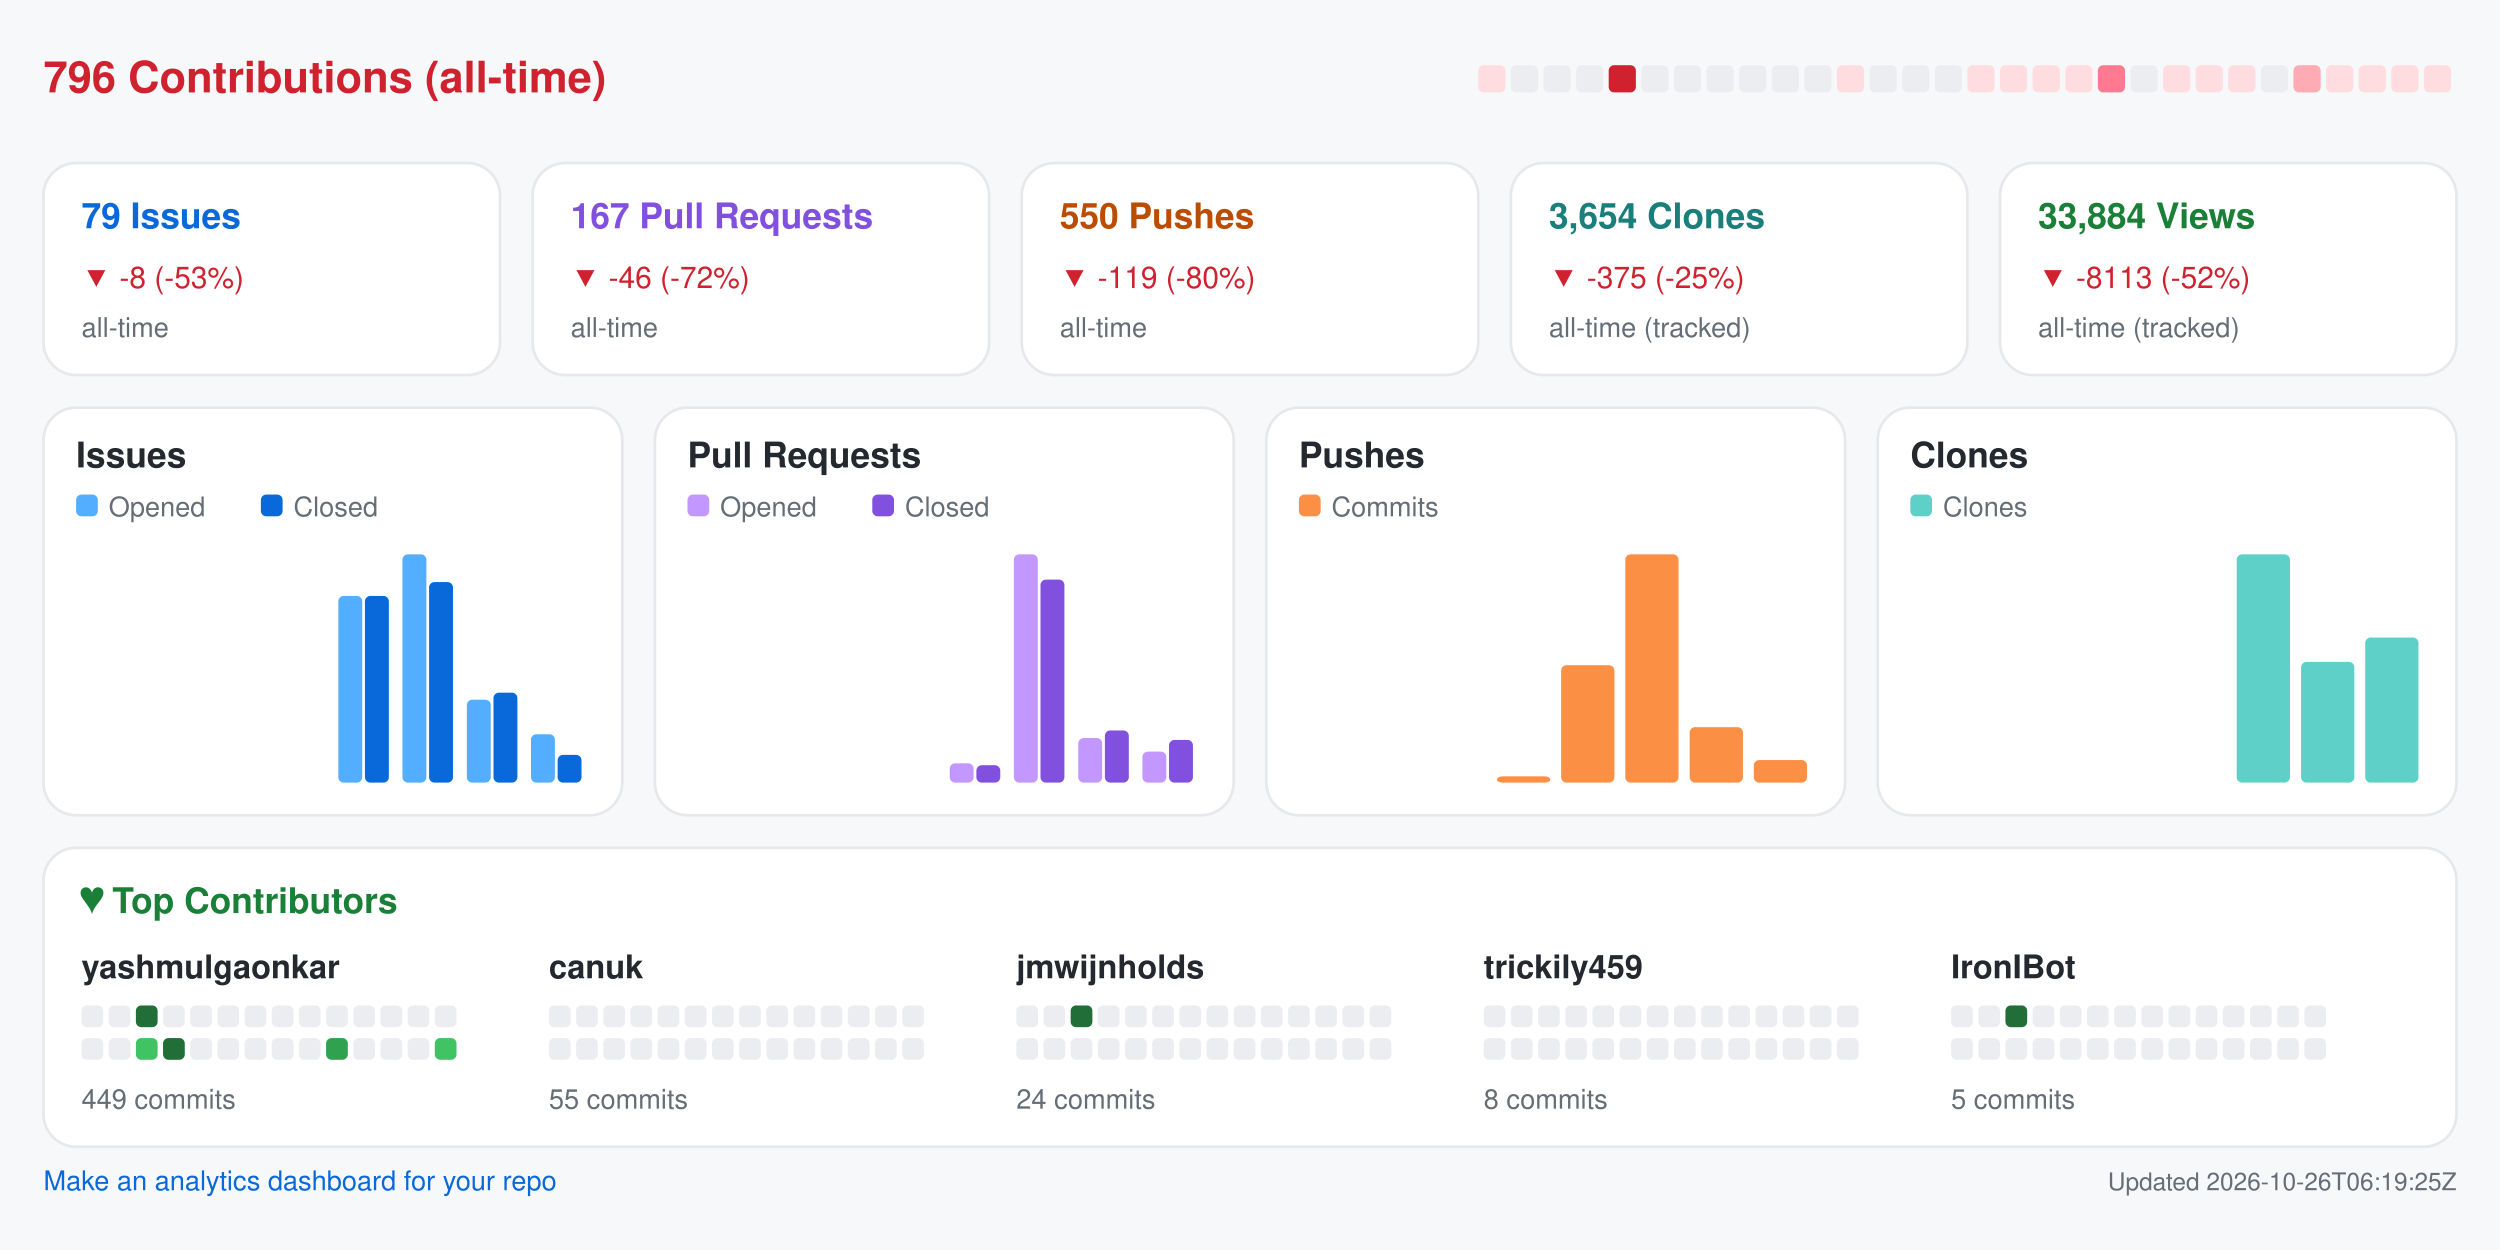
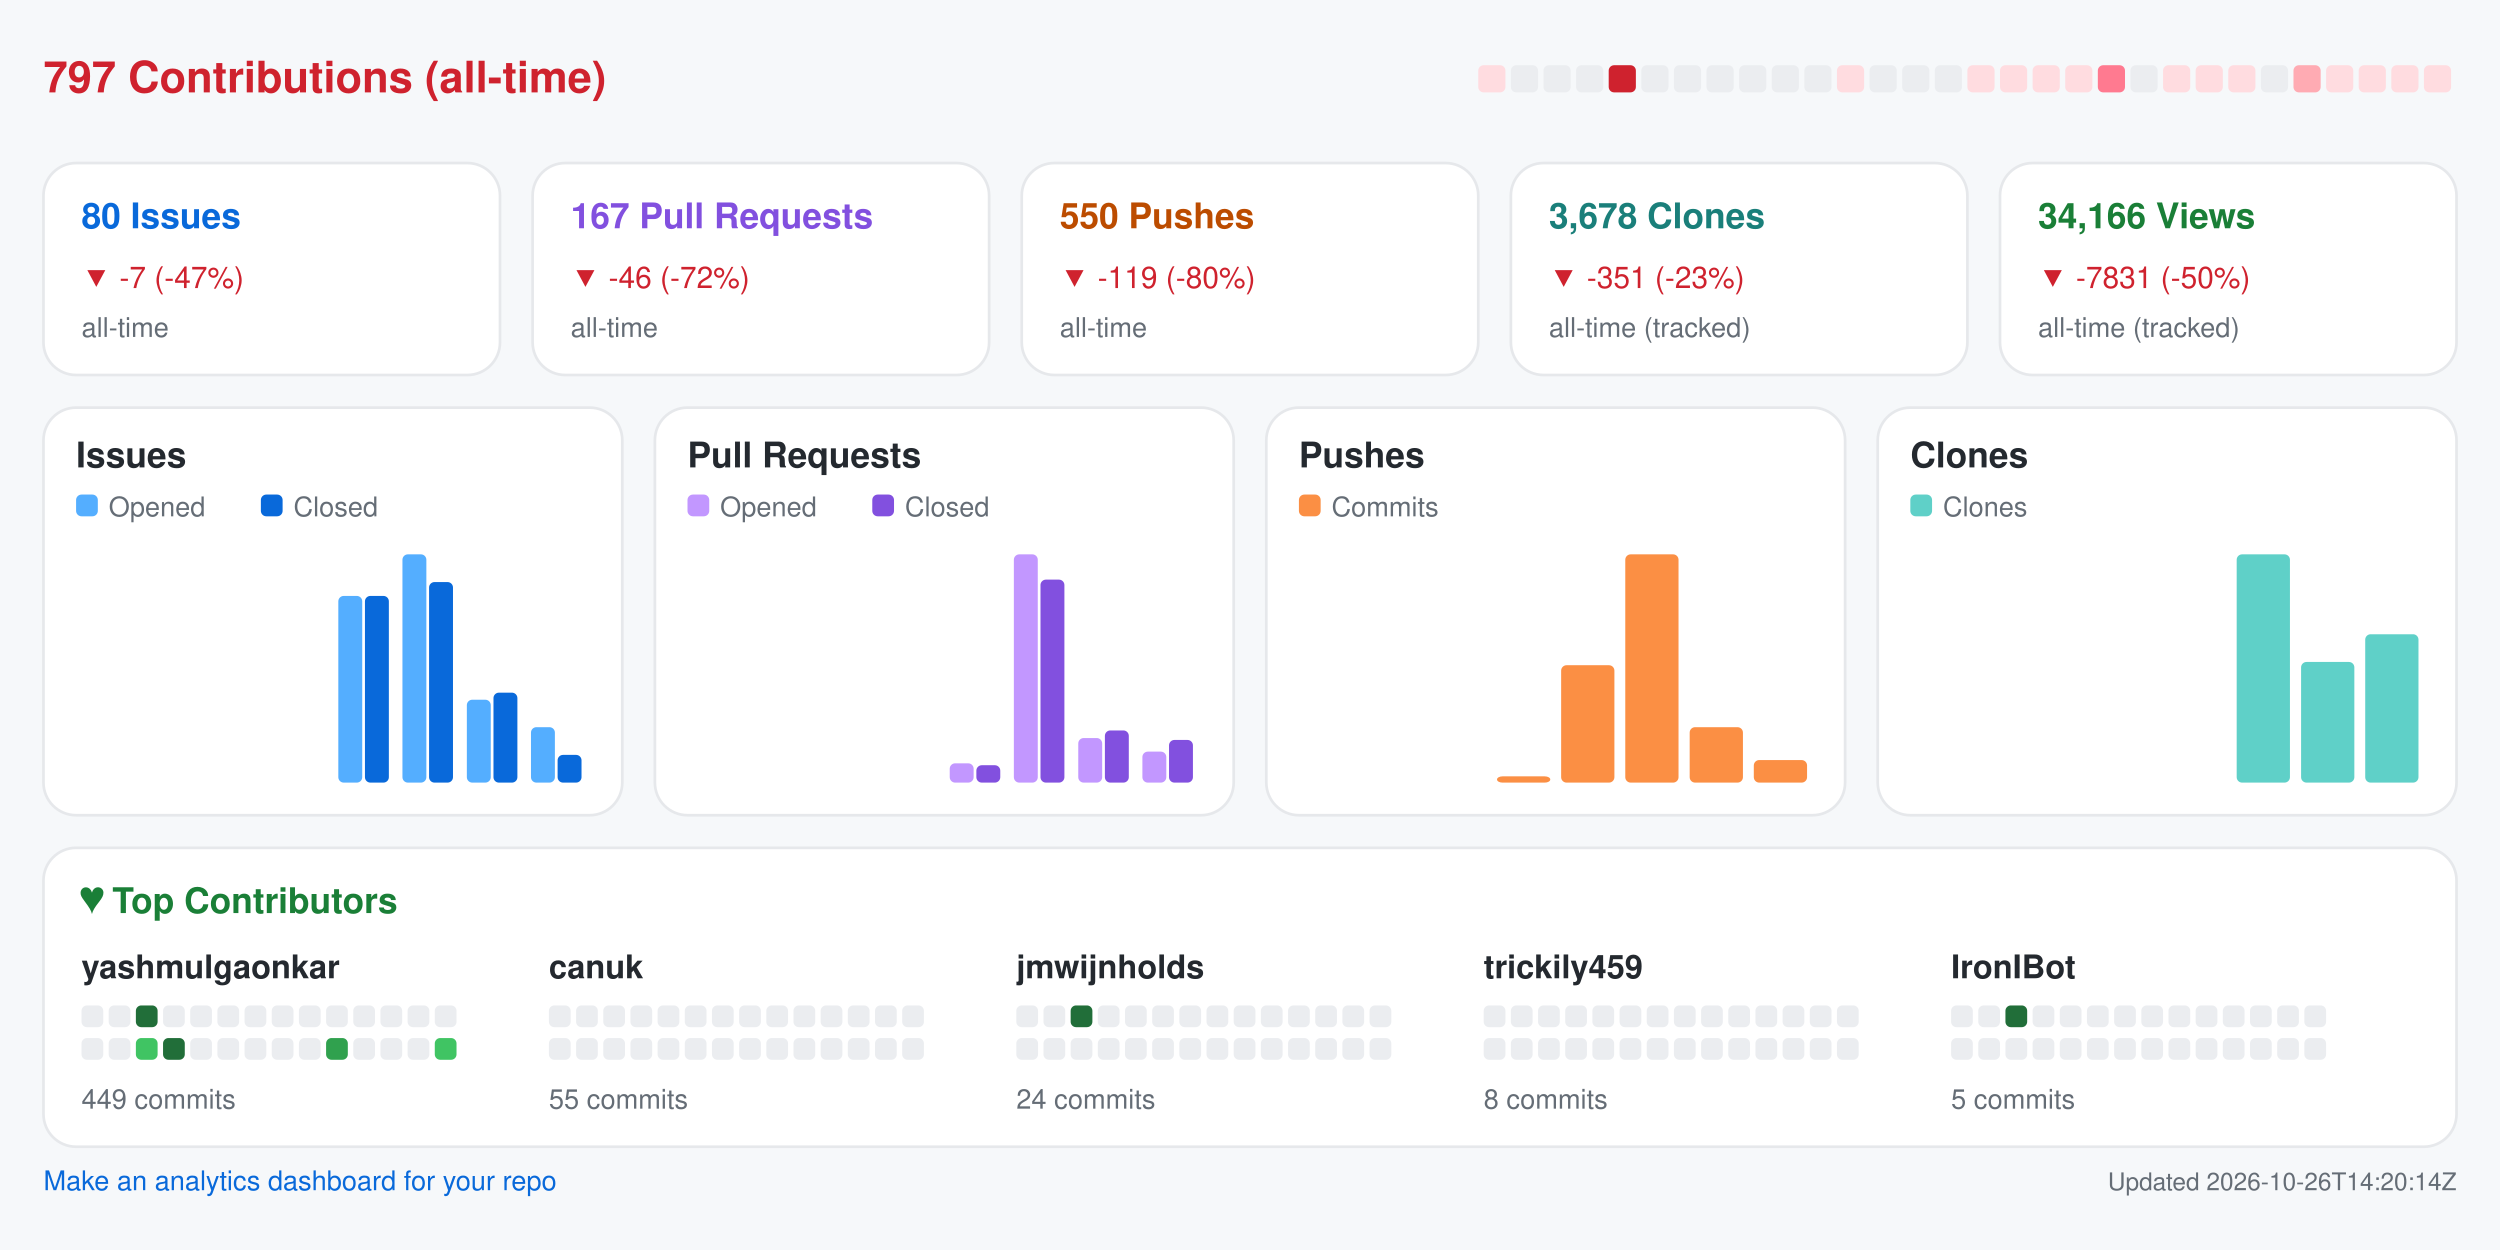
<svg xmlns="http://www.w3.org/2000/svg" width="920" height="460" viewBox="0 0 920 460" role="img" aria-label="Repository analytics for yashmulgaonkar/FlightScnr_Pi">
  <rect x="0.0" y="0.0" width="920.0" height="460.0" rx="0" fill="#f6f8fa" />
-   <text x="16.0" y="34.0" fill="#cf222e" font-size="16" font-family="-apple-system,BlinkMacSystemFont,Segoe UI,Helvetica,Arial,sans-serif" font-weight="600" text-anchor="start">796 Contributions (all-time)</text>
+   <text x="16.0" y="34.0" fill="#cf222e" font-size="16" font-family="-apple-system,BlinkMacSystemFont,Segoe UI,Helvetica,Arial,sans-serif" font-weight="600" text-anchor="start">797 Contributions (all-time)</text>
  <rect x="544.0" y="24.0" width="10.0" height="10.0" rx="2" fill="#ffdce0" />
  <rect x="556.0" y="24.0" width="10.0" height="10.0" rx="2" fill="#ebedf0" />
  <rect x="568.0" y="24.0" width="10.0" height="10.0" rx="2" fill="#ebedf0" />
  <rect x="580.0" y="24.0" width="10.0" height="10.0" rx="2" fill="#ebedf0" />
  <rect x="592.0" y="24.0" width="10.0" height="10.0" rx="2" fill="#cf222e" />
  <rect x="604.0" y="24.0" width="10.0" height="10.0" rx="2" fill="#ebedf0" />
  <rect x="616.0" y="24.0" width="10.0" height="10.0" rx="2" fill="#ebedf0" />
  <rect x="628.0" y="24.0" width="10.0" height="10.0" rx="2" fill="#ebedf0" />
  <rect x="640.0" y="24.0" width="10.0" height="10.0" rx="2" fill="#ebedf0" />
  <rect x="652.0" y="24.0" width="10.0" height="10.0" rx="2" fill="#ebedf0" />
  <rect x="664.0" y="24.0" width="10.0" height="10.0" rx="2" fill="#ebedf0" />
  <rect x="676.0" y="24.0" width="10.0" height="10.0" rx="2" fill="#ffdce0" />
  <rect x="688.0" y="24.0" width="10.0" height="10.0" rx="2" fill="#ebedf0" />
  <rect x="700.0" y="24.0" width="10.0" height="10.0" rx="2" fill="#ebedf0" />
  <rect x="712.0" y="24.0" width="10.0" height="10.0" rx="2" fill="#ebedf0" />
  <rect x="724.0" y="24.0" width="10.0" height="10.0" rx="2" fill="#ffdce0" />
  <rect x="736.0" y="24.0" width="10.0" height="10.0" rx="2" fill="#ffdce0" />
  <rect x="748.0" y="24.0" width="10.0" height="10.0" rx="2" fill="#ffdce0" />
  <rect x="760.0" y="24.0" width="10.0" height="10.0" rx="2" fill="#ffdce0" />
  <rect x="772.0" y="24.0" width="10.0" height="10.0" rx="2" fill="#ff7a90" />
  <rect x="784.0" y="24.0" width="10.0" height="10.0" rx="2" fill="#ebedf0" />
  <rect x="796.0" y="24.0" width="10.0" height="10.0" rx="2" fill="#ffdce0" />
  <rect x="808.0" y="24.0" width="10.0" height="10.0" rx="2" fill="#ffdce0" />
  <rect x="820.0" y="24.0" width="10.0" height="10.0" rx="2" fill="#ffdce0" />
  <rect x="832.0" y="24.0" width="10.0" height="10.0" rx="2" fill="#ebedf0" />
  <rect x="844.0" y="24.0" width="10.0" height="10.0" rx="2" fill="#ffabb3" />
  <rect x="856.0" y="24.0" width="10.0" height="10.0" rx="2" fill="#ffdce0" />
  <rect x="868.0" y="24.0" width="10.0" height="10.0" rx="2" fill="#ffdce0" />
  <rect x="880.0" y="24.0" width="10.0" height="10.0" rx="2" fill="#ffdce0" />
  <rect x="892.0" y="24.0" width="10.0" height="10.0" rx="2" fill="#ffdce0" />
  <rect x="16.0" y="60.0" width="168.0" height="78.0" rx="12" fill="#ffffff" stroke="#e6e8eb" />
-   <text x="30.0" y="84.0" fill="#0969da" font-size="13" font-family="-apple-system,BlinkMacSystemFont,Segoe UI,Helvetica,Arial,sans-serif" font-weight="600" text-anchor="start">79 Issues</text>
-   <text x="30.0" y="106.0" fill="#cf222e" font-size="11" font-family="-apple-system,BlinkMacSystemFont,Segoe UI,Helvetica,Arial,sans-serif" font-weight="400" text-anchor="start">▼ -8 (-53%)</text>
+   <text x="30.0" y="84.0" fill="#0969da" font-size="13" font-family="-apple-system,BlinkMacSystemFont,Segoe UI,Helvetica,Arial,sans-serif" font-weight="600" text-anchor="start">80 Issues</text>
+   <text x="30.0" y="106.0" fill="#cf222e" font-size="11" font-family="-apple-system,BlinkMacSystemFont,Segoe UI,Helvetica,Arial,sans-serif" font-weight="400" text-anchor="start">▼ -7 (-47%)</text>
  <text x="30.0" y="124.0" fill="#656d76" font-size="10" font-family="-apple-system,BlinkMacSystemFont,Segoe UI,Helvetica,Arial,sans-serif" font-weight="400" text-anchor="start">all-time</text>
  <rect x="196.0" y="60.0" width="168.0" height="78.0" rx="12" fill="#ffffff" stroke="#e6e8eb" />
  <text x="210.0" y="84.0" fill="#8250df" font-size="13" font-family="-apple-system,BlinkMacSystemFont,Segoe UI,Helvetica,Arial,sans-serif" font-weight="600" text-anchor="start">167 Pull Requests</text>
  <text x="210.0" y="106.0" fill="#cf222e" font-size="11" font-family="-apple-system,BlinkMacSystemFont,Segoe UI,Helvetica,Arial,sans-serif" font-weight="400" text-anchor="start">▼ -46 (-72%)</text>
  <text x="210.0" y="124.0" fill="#656d76" font-size="10" font-family="-apple-system,BlinkMacSystemFont,Segoe UI,Helvetica,Arial,sans-serif" font-weight="400" text-anchor="start">all-time</text>
  <rect x="376.0" y="60.0" width="168.0" height="78.0" rx="12" fill="#ffffff" stroke="#e6e8eb" />
  <text x="390.0" y="84.0" fill="#bc4c00" font-size="13" font-family="-apple-system,BlinkMacSystemFont,Segoe UI,Helvetica,Arial,sans-serif" font-weight="600" text-anchor="start">550 Pushes</text>
  <text x="390.0" y="106.0" fill="#cf222e" font-size="11" font-family="-apple-system,BlinkMacSystemFont,Segoe UI,Helvetica,Arial,sans-serif" font-weight="400" text-anchor="start">▼ -119 (-80%)</text>
  <text x="390.0" y="124.0" fill="#656d76" font-size="10" font-family="-apple-system,BlinkMacSystemFont,Segoe UI,Helvetica,Arial,sans-serif" font-weight="400" text-anchor="start">all-time</text>
  <rect x="556.0" y="60.0" width="168.0" height="78.0" rx="12" fill="#ffffff" stroke="#e6e8eb" />
-   <text x="570.0" y="84.0" fill="#1a7f7a" font-size="13" font-family="-apple-system,BlinkMacSystemFont,Segoe UI,Helvetica,Arial,sans-serif" font-weight="600" text-anchor="start">3,654 Clones</text>
-   <text x="570.0" y="106.0" fill="#cf222e" font-size="11" font-family="-apple-system,BlinkMacSystemFont,Segoe UI,Helvetica,Arial,sans-serif" font-weight="400" text-anchor="start">▼ -375 (-25%)</text>
+   <text x="570.0" y="84.0" fill="#1a7f7a" font-size="13" font-family="-apple-system,BlinkMacSystemFont,Segoe UI,Helvetica,Arial,sans-serif" font-weight="600" text-anchor="start">3,678 Clones</text>
+   <text x="570.0" y="106.0" fill="#cf222e" font-size="11" font-family="-apple-system,BlinkMacSystemFont,Segoe UI,Helvetica,Arial,sans-serif" font-weight="400" text-anchor="start">▼ -351 (-23%)</text>
  <text x="570.0" y="124.0" fill="#656d76" font-size="10" font-family="-apple-system,BlinkMacSystemFont,Segoe UI,Helvetica,Arial,sans-serif" font-weight="400" text-anchor="start">all-time (tracked)</text>
  <rect x="736.0" y="60.0" width="168.0" height="78.0" rx="12" fill="#ffffff" stroke="#e6e8eb" />
-   <text x="750.0" y="84.0" fill="#1a7f37" font-size="13" font-family="-apple-system,BlinkMacSystemFont,Segoe UI,Helvetica,Arial,sans-serif" font-weight="600" text-anchor="start">33,884 Views</text>
-   <text x="750.0" y="106.0" fill="#cf222e" font-size="11" font-family="-apple-system,BlinkMacSystemFont,Segoe UI,Helvetica,Arial,sans-serif" font-weight="400" text-anchor="start">▼ -8113 (-52%)</text>
+   <text x="750.0" y="84.0" fill="#1a7f37" font-size="13" font-family="-apple-system,BlinkMacSystemFont,Segoe UI,Helvetica,Arial,sans-serif" font-weight="600" text-anchor="start">34,166 Views</text>
+   <text x="750.0" y="106.0" fill="#cf222e" font-size="11" font-family="-apple-system,BlinkMacSystemFont,Segoe UI,Helvetica,Arial,sans-serif" font-weight="400" text-anchor="start">▼ -7831 (-50%)</text>
  <text x="750.0" y="124.0" fill="#656d76" font-size="10" font-family="-apple-system,BlinkMacSystemFont,Segoe UI,Helvetica,Arial,sans-serif" font-weight="400" text-anchor="start">all-time (tracked)</text>
  <rect x="16.0" y="150.0" width="213.0" height="150.0" rx="12" fill="#ffffff" stroke="#e6e8eb" />
  <text x="28.0" y="172.0" fill="#24292f" font-size="13" font-family="-apple-system,BlinkMacSystemFont,Segoe UI,Helvetica,Arial,sans-serif" font-weight="600" text-anchor="start">Issues</text>
  <rect x="28.0" y="182.0" width="8.0" height="8.0" rx="2" fill="#54aeff" />
  <text x="40.0" y="190.0" fill="#656d76" font-size="10" font-family="-apple-system,BlinkMacSystemFont,Segoe UI,Helvetica,Arial,sans-serif" font-weight="400" text-anchor="start">Opened</text>
  <rect x="96.0" y="182.0" width="8.0" height="8.0" rx="2" fill="#0969da" />
  <text x="108.0" y="190.0" fill="#656d76" font-size="10" font-family="-apple-system,BlinkMacSystemFont,Segoe UI,Helvetica,Arial,sans-serif" font-weight="400" text-anchor="start">Closed</text>
  <rect x="30.0" y="288.0" width="8.8" height="0.0" rx="2" fill="#54aeff" />
  <rect x="39.8" y="288.0" width="8.8" height="0.0" rx="2" fill="#0969da" />
  <rect x="53.6" y="288.0" width="8.8" height="0.0" rx="2" fill="#54aeff" />
  <rect x="63.4" y="288.0" width="8.8" height="0.0" rx="2" fill="#0969da" />
  <rect x="77.2" y="288.0" width="8.8" height="0.0" rx="2" fill="#54aeff" />
  <rect x="87.1" y="288.0" width="8.8" height="0.0" rx="2" fill="#0969da" />
  <rect x="100.9" y="288.0" width="8.8" height="0.0" rx="2" fill="#54aeff" />
  <rect x="110.7" y="288.0" width="8.8" height="0.0" rx="2" fill="#0969da" />
  <rect x="124.5" y="219.3" width="8.8" height="68.7" rx="2" fill="#54aeff" />
  <rect x="134.3" y="219.3" width="8.8" height="68.7" rx="2" fill="#0969da" />
  <rect x="148.1" y="204.0" width="8.8" height="84.0" rx="2" fill="#54aeff" />
  <rect x="157.9" y="214.2" width="8.8" height="73.8" rx="2" fill="#0969da" />
  <rect x="171.8" y="257.5" width="8.8" height="30.5" rx="2" fill="#54aeff" />
  <rect x="181.6" y="254.9" width="8.8" height="33.1" rx="2" fill="#0969da" />
-   <rect x="195.4" y="270.2" width="8.8" height="17.8" rx="2" fill="#54aeff" />
+   <rect x="195.4" y="267.6" width="8.8" height="20.4" rx="2" fill="#54aeff" />
  <rect x="205.2" y="277.8" width="8.8" height="10.2" rx="2" fill="#0969da" />
  <rect x="241.0" y="150.0" width="213.0" height="150.0" rx="12" fill="#ffffff" stroke="#e6e8eb" />
  <text x="253.0" y="172.0" fill="#24292f" font-size="13" font-family="-apple-system,BlinkMacSystemFont,Segoe UI,Helvetica,Arial,sans-serif" font-weight="600" text-anchor="start">Pull Requests</text>
  <rect x="253.0" y="182.0" width="8.0" height="8.0" rx="2" fill="#c297ff" />
  <text x="265.0" y="190.0" fill="#656d76" font-size="10" font-family="-apple-system,BlinkMacSystemFont,Segoe UI,Helvetica,Arial,sans-serif" font-weight="400" text-anchor="start">Opened</text>
  <rect x="321.0" y="182.0" width="8.0" height="8.0" rx="2" fill="#8250df" />
  <text x="333.0" y="190.0" fill="#656d76" font-size="10" font-family="-apple-system,BlinkMacSystemFont,Segoe UI,Helvetica,Arial,sans-serif" font-weight="400" text-anchor="start">Closed</text>
  <rect x="255.0" y="288.0" width="8.8" height="0.0" rx="2" fill="#c297ff" />
  <rect x="264.8" y="288.0" width="8.8" height="0.0" rx="2" fill="#8250df" />
  <rect x="278.6" y="288.0" width="8.8" height="0.0" rx="2" fill="#c297ff" />
  <rect x="288.4" y="288.0" width="8.8" height="0.0" rx="2" fill="#8250df" />
  <rect x="302.2" y="288.0" width="8.8" height="0.0" rx="2" fill="#c297ff" />
  <rect x="312.1" y="288.0" width="8.8" height="0.0" rx="2" fill="#8250df" />
  <rect x="325.9" y="288.0" width="8.8" height="0.0" rx="2" fill="#c297ff" />
  <rect x="335.7" y="288.0" width="8.8" height="0.0" rx="2" fill="#8250df" />
  <rect x="349.5" y="280.9" width="8.8" height="7.1" rx="2" fill="#c297ff" />
  <rect x="359.3" y="281.6" width="8.8" height="6.4" rx="2" fill="#8250df" />
  <rect x="373.1" y="204.0" width="8.8" height="84.0" rx="2" fill="#c297ff" />
  <rect x="382.9" y="213.3" width="8.8" height="74.7" rx="2" fill="#8250df" />
  <rect x="396.8" y="271.6" width="8.8" height="16.4" rx="2" fill="#c297ff" />
  <rect x="406.6" y="268.8" width="8.8" height="19.2" rx="2" fill="#8250df" />
  <rect x="420.4" y="276.6" width="8.8" height="11.4" rx="2" fill="#c297ff" />
  <rect x="430.2" y="272.3" width="8.8" height="15.7" rx="2" fill="#8250df" />
  <rect x="466.0" y="150.0" width="213.0" height="150.0" rx="12" fill="#ffffff" stroke="#e6e8eb" />
  <text x="478.0" y="172.0" fill="#24292f" font-size="13" font-family="-apple-system,BlinkMacSystemFont,Segoe UI,Helvetica,Arial,sans-serif" font-weight="600" text-anchor="start">Pushes</text>
  <rect x="478.0" y="182.0" width="8.0" height="8.0" rx="2" fill="#fb8f44" />
  <text x="490.0" y="190.0" fill="#656d76" font-size="10" font-family="-apple-system,BlinkMacSystemFont,Segoe UI,Helvetica,Arial,sans-serif" font-weight="400" text-anchor="start">Commits</text>
  <rect x="480.0" y="288.0" width="19.6" height="0.0" rx="2" fill="#fb8f44" />
  <rect x="503.6" y="288.0" width="19.6" height="0.0" rx="2" fill="#fb8f44" />
  <rect x="527.2" y="288.0" width="19.6" height="0.0" rx="2" fill="#fb8f44" />
  <rect x="550.9" y="285.7" width="19.6" height="2.3" rx="2" fill="#fb8f44" />
  <rect x="574.5" y="244.8" width="19.6" height="43.2" rx="2" fill="#fb8f44" />
  <rect x="598.1" y="204.0" width="19.6" height="84.0" rx="2" fill="#fb8f44" />
  <rect x="621.8" y="267.6" width="19.6" height="20.4" rx="2" fill="#fb8f44" />
  <rect x="645.4" y="279.7" width="19.6" height="8.3" rx="2" fill="#fb8f44" />
  <rect x="691.0" y="150.0" width="213.0" height="150.0" rx="12" fill="#ffffff" stroke="#e6e8eb" />
  <text x="703.0" y="172.0" fill="#24292f" font-size="13" font-family="-apple-system,BlinkMacSystemFont,Segoe UI,Helvetica,Arial,sans-serif" font-weight="600" text-anchor="start">Clones</text>
  <rect x="703.0" y="182.0" width="8.0" height="8.0" rx="2" fill="#5fd0c8" />
  <text x="715.0" y="190.0" fill="#656d76" font-size="10" font-family="-apple-system,BlinkMacSystemFont,Segoe UI,Helvetica,Arial,sans-serif" font-weight="400" text-anchor="start">Clones</text>
  <rect x="705.0" y="288.0" width="19.6" height="0.0" rx="2" fill="#5fd0c8" />
  <rect x="728.6" y="288.0" width="19.6" height="0.0" rx="2" fill="#5fd0c8" />
  <rect x="752.2" y="288.0" width="19.6" height="0.0" rx="2" fill="#5fd0c8" />
  <rect x="775.9" y="288.0" width="19.6" height="0.0" rx="2" fill="#5fd0c8" />
  <rect x="799.5" y="288.0" width="19.6" height="0.0" rx="2" fill="#5fd0c8" />
  <rect x="823.1" y="204.0" width="19.6" height="84.0" rx="2" fill="#5fd0c8" />
  <rect x="846.8" y="243.6" width="19.6" height="44.4" rx="2" fill="#5fd0c8" />
-   <rect x="870.4" y="234.6" width="19.6" height="53.4" rx="2" fill="#5fd0c8" />
+   <rect x="870.4" y="233.4" width="19.6" height="54.6" rx="2" fill="#5fd0c8" />
  <rect x="16.0" y="312.0" width="888.0" height="110.0" rx="12" fill="#ffffff" stroke="#e6e8eb" />
  <text x="30.0" y="336.0" fill="#1a7f37" font-size="13" font-family="-apple-system,BlinkMacSystemFont,Segoe UI,Helvetica,Arial,sans-serif" font-weight="600" text-anchor="start">♥  Top Contributors</text>
  <text x="30.0" y="360.0" fill="#24292f" font-size="12" font-family="-apple-system,BlinkMacSystemFont,Segoe UI,Helvetica,Arial,sans-serif" font-weight="600" text-anchor="start">yashmulgaonkar</text>
  <rect x="30.0" y="370.0" width="8.0" height="8.0" rx="2" fill="#ebedf0" />
  <rect x="40.0" y="370.0" width="8.0" height="8.0" rx="2" fill="#ebedf0" />
  <rect x="50.0" y="370.0" width="8.0" height="8.0" rx="2" fill="#216e39" />
  <rect x="60.0" y="370.0" width="8.0" height="8.0" rx="2" fill="#ebedf0" />
  <rect x="70.0" y="370.0" width="8.0" height="8.0" rx="2" fill="#ebedf0" />
  <rect x="80.0" y="370.0" width="8.0" height="8.0" rx="2" fill="#ebedf0" />
  <rect x="90.0" y="370.0" width="8.0" height="8.0" rx="2" fill="#ebedf0" />
  <rect x="100.0" y="370.0" width="8.0" height="8.0" rx="2" fill="#ebedf0" />
  <rect x="110.0" y="370.0" width="8.0" height="8.0" rx="2" fill="#ebedf0" />
  <rect x="120.0" y="370.0" width="8.0" height="8.0" rx="2" fill="#ebedf0" />
  <rect x="130.0" y="370.0" width="8.0" height="8.0" rx="2" fill="#ebedf0" />
  <rect x="140.0" y="370.0" width="8.0" height="8.0" rx="2" fill="#ebedf0" />
  <rect x="150.0" y="370.0" width="8.0" height="8.0" rx="2" fill="#ebedf0" />
  <rect x="160.0" y="370.0" width="8.0" height="8.0" rx="2" fill="#ebedf0" />
  <rect x="30.0" y="382.0" width="8.0" height="8.0" rx="2" fill="#ebedf0" />
  <rect x="40.0" y="382.0" width="8.0" height="8.0" rx="2" fill="#ebedf0" />
  <rect x="50.0" y="382.0" width="8.0" height="8.0" rx="2" fill="#40c463" />
  <rect x="60.0" y="382.0" width="8.0" height="8.0" rx="2" fill="#216e39" />
  <rect x="70.0" y="382.0" width="8.0" height="8.0" rx="2" fill="#ebedf0" />
  <rect x="80.0" y="382.0" width="8.0" height="8.0" rx="2" fill="#ebedf0" />
  <rect x="90.0" y="382.0" width="8.0" height="8.0" rx="2" fill="#ebedf0" />
  <rect x="100.0" y="382.0" width="8.0" height="8.0" rx="2" fill="#ebedf0" />
  <rect x="110.0" y="382.0" width="8.0" height="8.0" rx="2" fill="#ebedf0" />
  <rect x="120.0" y="382.0" width="8.0" height="8.0" rx="2" fill="#30a14e" />
  <rect x="130.0" y="382.0" width="8.0" height="8.0" rx="2" fill="#ebedf0" />
  <rect x="140.0" y="382.0" width="8.0" height="8.0" rx="2" fill="#ebedf0" />
  <rect x="150.0" y="382.0" width="8.0" height="8.0" rx="2" fill="#ebedf0" />
  <rect x="160.0" y="382.0" width="8.0" height="8.0" rx="2" fill="#40c463" />
  <text x="30.0" y="408.0" fill="#656d76" font-size="10" font-family="-apple-system,BlinkMacSystemFont,Segoe UI,Helvetica,Arial,sans-serif" font-weight="400" text-anchor="start">449 commits</text>
  <text x="202.0" y="360.0" fill="#24292f" font-size="12" font-family="-apple-system,BlinkMacSystemFont,Segoe UI,Helvetica,Arial,sans-serif" font-weight="600" text-anchor="start">canuk</text>
  <rect x="202.0" y="370.0" width="8.0" height="8.0" rx="2" fill="#ebedf0" />
  <rect x="212.0" y="370.0" width="8.0" height="8.0" rx="2" fill="#ebedf0" />
  <rect x="222.0" y="370.0" width="8.0" height="8.0" rx="2" fill="#ebedf0" />
  <rect x="232.0" y="370.0" width="8.0" height="8.0" rx="2" fill="#ebedf0" />
  <rect x="242.0" y="370.0" width="8.0" height="8.0" rx="2" fill="#ebedf0" />
  <rect x="252.0" y="370.0" width="8.0" height="8.0" rx="2" fill="#ebedf0" />
  <rect x="262.0" y="370.0" width="8.0" height="8.0" rx="2" fill="#ebedf0" />
  <rect x="272.0" y="370.0" width="8.0" height="8.0" rx="2" fill="#ebedf0" />
  <rect x="282.0" y="370.0" width="8.0" height="8.0" rx="2" fill="#ebedf0" />
  <rect x="292.0" y="370.0" width="8.0" height="8.0" rx="2" fill="#ebedf0" />
  <rect x="302.0" y="370.0" width="8.0" height="8.0" rx="2" fill="#ebedf0" />
  <rect x="312.0" y="370.0" width="8.0" height="8.0" rx="2" fill="#ebedf0" />
  <rect x="322.0" y="370.0" width="8.0" height="8.0" rx="2" fill="#ebedf0" />
  <rect x="332.0" y="370.0" width="8.0" height="8.0" rx="2" fill="#ebedf0" />
  <rect x="202.0" y="382.0" width="8.0" height="8.0" rx="2" fill="#ebedf0" />
  <rect x="212.0" y="382.0" width="8.0" height="8.0" rx="2" fill="#ebedf0" />
  <rect x="222.0" y="382.0" width="8.0" height="8.0" rx="2" fill="#ebedf0" />
  <rect x="232.0" y="382.0" width="8.0" height="8.0" rx="2" fill="#ebedf0" />
  <rect x="242.0" y="382.0" width="8.0" height="8.0" rx="2" fill="#ebedf0" />
  <rect x="252.0" y="382.0" width="8.0" height="8.0" rx="2" fill="#ebedf0" />
  <rect x="262.0" y="382.0" width="8.0" height="8.0" rx="2" fill="#ebedf0" />
  <rect x="272.0" y="382.0" width="8.0" height="8.0" rx="2" fill="#ebedf0" />
  <rect x="282.0" y="382.0" width="8.0" height="8.0" rx="2" fill="#ebedf0" />
  <rect x="292.0" y="382.0" width="8.0" height="8.0" rx="2" fill="#ebedf0" />
  <rect x="302.0" y="382.0" width="8.0" height="8.0" rx="2" fill="#ebedf0" />
  <rect x="312.0" y="382.0" width="8.0" height="8.0" rx="2" fill="#ebedf0" />
  <rect x="322.0" y="382.0" width="8.0" height="8.0" rx="2" fill="#ebedf0" />
  <rect x="332.0" y="382.0" width="8.0" height="8.0" rx="2" fill="#ebedf0" />
  <text x="202.0" y="408.0" fill="#656d76" font-size="10" font-family="-apple-system,BlinkMacSystemFont,Segoe UI,Helvetica,Arial,sans-serif" font-weight="400" text-anchor="start">55 commits</text>
  <text x="374.0" y="360.0" fill="#24292f" font-size="12" font-family="-apple-system,BlinkMacSystemFont,Segoe UI,Helvetica,Arial,sans-serif" font-weight="600" text-anchor="start">jmwijnholds</text>
  <rect x="374.0" y="370.0" width="8.0" height="8.0" rx="2" fill="#ebedf0" />
  <rect x="384.0" y="370.0" width="8.0" height="8.0" rx="2" fill="#ebedf0" />
  <rect x="394.0" y="370.0" width="8.0" height="8.0" rx="2" fill="#216e39" />
  <rect x="404.0" y="370.0" width="8.0" height="8.0" rx="2" fill="#ebedf0" />
  <rect x="414.0" y="370.0" width="8.0" height="8.0" rx="2" fill="#ebedf0" />
  <rect x="424.0" y="370.0" width="8.0" height="8.0" rx="2" fill="#ebedf0" />
  <rect x="434.0" y="370.0" width="8.0" height="8.0" rx="2" fill="#ebedf0" />
  <rect x="444.0" y="370.0" width="8.0" height="8.0" rx="2" fill="#ebedf0" />
  <rect x="454.0" y="370.0" width="8.0" height="8.0" rx="2" fill="#ebedf0" />
  <rect x="464.0" y="370.0" width="8.0" height="8.0" rx="2" fill="#ebedf0" />
  <rect x="474.0" y="370.0" width="8.0" height="8.0" rx="2" fill="#ebedf0" />
  <rect x="484.0" y="370.0" width="8.0" height="8.0" rx="2" fill="#ebedf0" />
  <rect x="494.0" y="370.0" width="8.0" height="8.0" rx="2" fill="#ebedf0" />
  <rect x="504.0" y="370.0" width="8.0" height="8.0" rx="2" fill="#ebedf0" />
  <rect x="374.0" y="382.0" width="8.0" height="8.0" rx="2" fill="#ebedf0" />
  <rect x="384.0" y="382.0" width="8.0" height="8.0" rx="2" fill="#ebedf0" />
  <rect x="394.0" y="382.0" width="8.0" height="8.0" rx="2" fill="#ebedf0" />
  <rect x="404.0" y="382.0" width="8.0" height="8.0" rx="2" fill="#ebedf0" />
  <rect x="414.0" y="382.0" width="8.0" height="8.0" rx="2" fill="#ebedf0" />
  <rect x="424.0" y="382.0" width="8.0" height="8.0" rx="2" fill="#ebedf0" />
  <rect x="434.0" y="382.0" width="8.0" height="8.0" rx="2" fill="#ebedf0" />
  <rect x="444.0" y="382.0" width="8.0" height="8.0" rx="2" fill="#ebedf0" />
  <rect x="454.0" y="382.0" width="8.0" height="8.0" rx="2" fill="#ebedf0" />
  <rect x="464.0" y="382.0" width="8.0" height="8.0" rx="2" fill="#ebedf0" />
  <rect x="474.0" y="382.0" width="8.0" height="8.0" rx="2" fill="#ebedf0" />
  <rect x="484.0" y="382.0" width="8.0" height="8.0" rx="2" fill="#ebedf0" />
  <rect x="494.0" y="382.0" width="8.0" height="8.0" rx="2" fill="#ebedf0" />
  <rect x="504.0" y="382.0" width="8.0" height="8.0" rx="2" fill="#ebedf0" />
  <text x="374.0" y="408.0" fill="#656d76" font-size="10" font-family="-apple-system,BlinkMacSystemFont,Segoe UI,Helvetica,Arial,sans-serif" font-weight="400" text-anchor="start">24 commits</text>
  <text x="546.0" y="360.0" fill="#24292f" font-size="12" font-family="-apple-system,BlinkMacSystemFont,Segoe UI,Helvetica,Arial,sans-serif" font-weight="600" text-anchor="start">trickily459</text>
  <rect x="546.0" y="370.0" width="8.0" height="8.0" rx="2" fill="#ebedf0" />
  <rect x="556.0" y="370.0" width="8.0" height="8.0" rx="2" fill="#ebedf0" />
  <rect x="566.0" y="370.0" width="8.0" height="8.0" rx="2" fill="#ebedf0" />
  <rect x="576.0" y="370.0" width="8.0" height="8.0" rx="2" fill="#ebedf0" />
  <rect x="586.0" y="370.0" width="8.0" height="8.0" rx="2" fill="#ebedf0" />
  <rect x="596.0" y="370.0" width="8.0" height="8.0" rx="2" fill="#ebedf0" />
  <rect x="606.0" y="370.0" width="8.0" height="8.0" rx="2" fill="#ebedf0" />
  <rect x="616.0" y="370.0" width="8.0" height="8.0" rx="2" fill="#ebedf0" />
  <rect x="626.0" y="370.0" width="8.0" height="8.0" rx="2" fill="#ebedf0" />
  <rect x="636.0" y="370.0" width="8.0" height="8.0" rx="2" fill="#ebedf0" />
  <rect x="646.0" y="370.0" width="8.0" height="8.0" rx="2" fill="#ebedf0" />
  <rect x="656.0" y="370.0" width="8.0" height="8.0" rx="2" fill="#ebedf0" />
  <rect x="666.0" y="370.0" width="8.0" height="8.0" rx="2" fill="#ebedf0" />
  <rect x="676.0" y="370.0" width="8.0" height="8.0" rx="2" fill="#ebedf0" />
  <rect x="546.0" y="382.0" width="8.0" height="8.0" rx="2" fill="#ebedf0" />
  <rect x="556.0" y="382.0" width="8.0" height="8.0" rx="2" fill="#ebedf0" />
  <rect x="566.0" y="382.0" width="8.0" height="8.0" rx="2" fill="#ebedf0" />
  <rect x="576.0" y="382.0" width="8.0" height="8.0" rx="2" fill="#ebedf0" />
  <rect x="586.0" y="382.0" width="8.0" height="8.0" rx="2" fill="#ebedf0" />
  <rect x="596.0" y="382.0" width="8.0" height="8.0" rx="2" fill="#ebedf0" />
  <rect x="606.0" y="382.0" width="8.0" height="8.0" rx="2" fill="#ebedf0" />
  <rect x="616.0" y="382.0" width="8.0" height="8.0" rx="2" fill="#ebedf0" />
  <rect x="626.0" y="382.0" width="8.0" height="8.0" rx="2" fill="#ebedf0" />
  <rect x="636.0" y="382.0" width="8.0" height="8.0" rx="2" fill="#ebedf0" />
  <rect x="646.0" y="382.0" width="8.0" height="8.0" rx="2" fill="#ebedf0" />
  <rect x="656.0" y="382.0" width="8.0" height="8.0" rx="2" fill="#ebedf0" />
  <rect x="666.0" y="382.0" width="8.0" height="8.0" rx="2" fill="#ebedf0" />
  <rect x="676.0" y="382.0" width="8.0" height="8.0" rx="2" fill="#ebedf0" />
  <text x="546.0" y="408.0" fill="#656d76" font-size="10" font-family="-apple-system,BlinkMacSystemFont,Segoe UI,Helvetica,Arial,sans-serif" font-weight="400" text-anchor="start">8 commits</text>
  <text x="718.0" y="360.0" fill="#24292f" font-size="12" font-family="-apple-system,BlinkMacSystemFont,Segoe UI,Helvetica,Arial,sans-serif" font-weight="600" text-anchor="start">IronIBot</text>
  <rect x="718.0" y="370.0" width="8.0" height="8.0" rx="2" fill="#ebedf0" />
  <rect x="728.0" y="370.0" width="8.0" height="8.0" rx="2" fill="#ebedf0" />
  <rect x="738.0" y="370.0" width="8.0" height="8.0" rx="2" fill="#216e39" />
  <rect x="748.0" y="370.0" width="8.0" height="8.0" rx="2" fill="#ebedf0" />
  <rect x="758.0" y="370.0" width="8.0" height="8.0" rx="2" fill="#ebedf0" />
  <rect x="768.0" y="370.0" width="8.0" height="8.0" rx="2" fill="#ebedf0" />
  <rect x="778.0" y="370.0" width="8.0" height="8.0" rx="2" fill="#ebedf0" />
  <rect x="788.0" y="370.0" width="8.0" height="8.0" rx="2" fill="#ebedf0" />
  <rect x="798.0" y="370.0" width="8.0" height="8.0" rx="2" fill="#ebedf0" />
  <rect x="808.0" y="370.0" width="8.0" height="8.0" rx="2" fill="#ebedf0" />
  <rect x="818.0" y="370.0" width="8.0" height="8.0" rx="2" fill="#ebedf0" />
  <rect x="828.0" y="370.0" width="8.0" height="8.0" rx="2" fill="#ebedf0" />
  <rect x="838.0" y="370.0" width="8.0" height="8.0" rx="2" fill="#ebedf0" />
  <rect x="848.0" y="370.0" width="8.0" height="8.0" rx="2" fill="#ebedf0" />
  <rect x="718.0" y="382.0" width="8.0" height="8.0" rx="2" fill="#ebedf0" />
  <rect x="728.0" y="382.0" width="8.0" height="8.0" rx="2" fill="#ebedf0" />
  <rect x="738.0" y="382.0" width="8.0" height="8.0" rx="2" fill="#ebedf0" />
  <rect x="748.0" y="382.0" width="8.0" height="8.0" rx="2" fill="#ebedf0" />
  <rect x="758.0" y="382.0" width="8.0" height="8.0" rx="2" fill="#ebedf0" />
  <rect x="768.0" y="382.0" width="8.0" height="8.0" rx="2" fill="#ebedf0" />
  <rect x="778.0" y="382.0" width="8.0" height="8.0" rx="2" fill="#ebedf0" />
  <rect x="788.0" y="382.0" width="8.0" height="8.0" rx="2" fill="#ebedf0" />
  <rect x="798.0" y="382.0" width="8.0" height="8.0" rx="2" fill="#ebedf0" />
  <rect x="808.0" y="382.0" width="8.0" height="8.0" rx="2" fill="#ebedf0" />
  <rect x="818.0" y="382.0" width="8.0" height="8.0" rx="2" fill="#ebedf0" />
  <rect x="828.0" y="382.0" width="8.0" height="8.0" rx="2" fill="#ebedf0" />
  <rect x="838.0" y="382.0" width="8.0" height="8.0" rx="2" fill="#ebedf0" />
  <rect x="848.0" y="382.0" width="8.0" height="8.0" rx="2" fill="#ebedf0" />
  <text x="718.0" y="408.0" fill="#656d76" font-size="10" font-family="-apple-system,BlinkMacSystemFont,Segoe UI,Helvetica,Arial,sans-serif" font-weight="400" text-anchor="start">5 commits</text>
  <a href="https://github.com/yashmulgaonkar/repo-analytics" target="_blank" rel="noopener noreferrer">
    <text x="16.0" y="438.0" fill="#0969da" font-size="10" font-family="-apple-system,BlinkMacSystemFont,Segoe UI,Helvetica,Arial,sans-serif" font-weight="400" text-anchor="start">Make an analytics dashboard for your repo</text>
  </a>
-   <text x="904.0" y="438.0" fill="#656d76" font-size="9" font-family="-apple-system,BlinkMacSystemFont,Segoe UI,Helvetica,Arial,sans-serif" font-weight="400" text-anchor="end">Updated 2026-10-26T06:19:25Z</text>
+   <text x="904.0" y="438.0" fill="#656d76" font-size="9" font-family="-apple-system,BlinkMacSystemFont,Segoe UI,Helvetica,Arial,sans-serif" font-weight="400" text-anchor="end">Updated 2026-10-26T14:20:14Z</text>
</svg>
